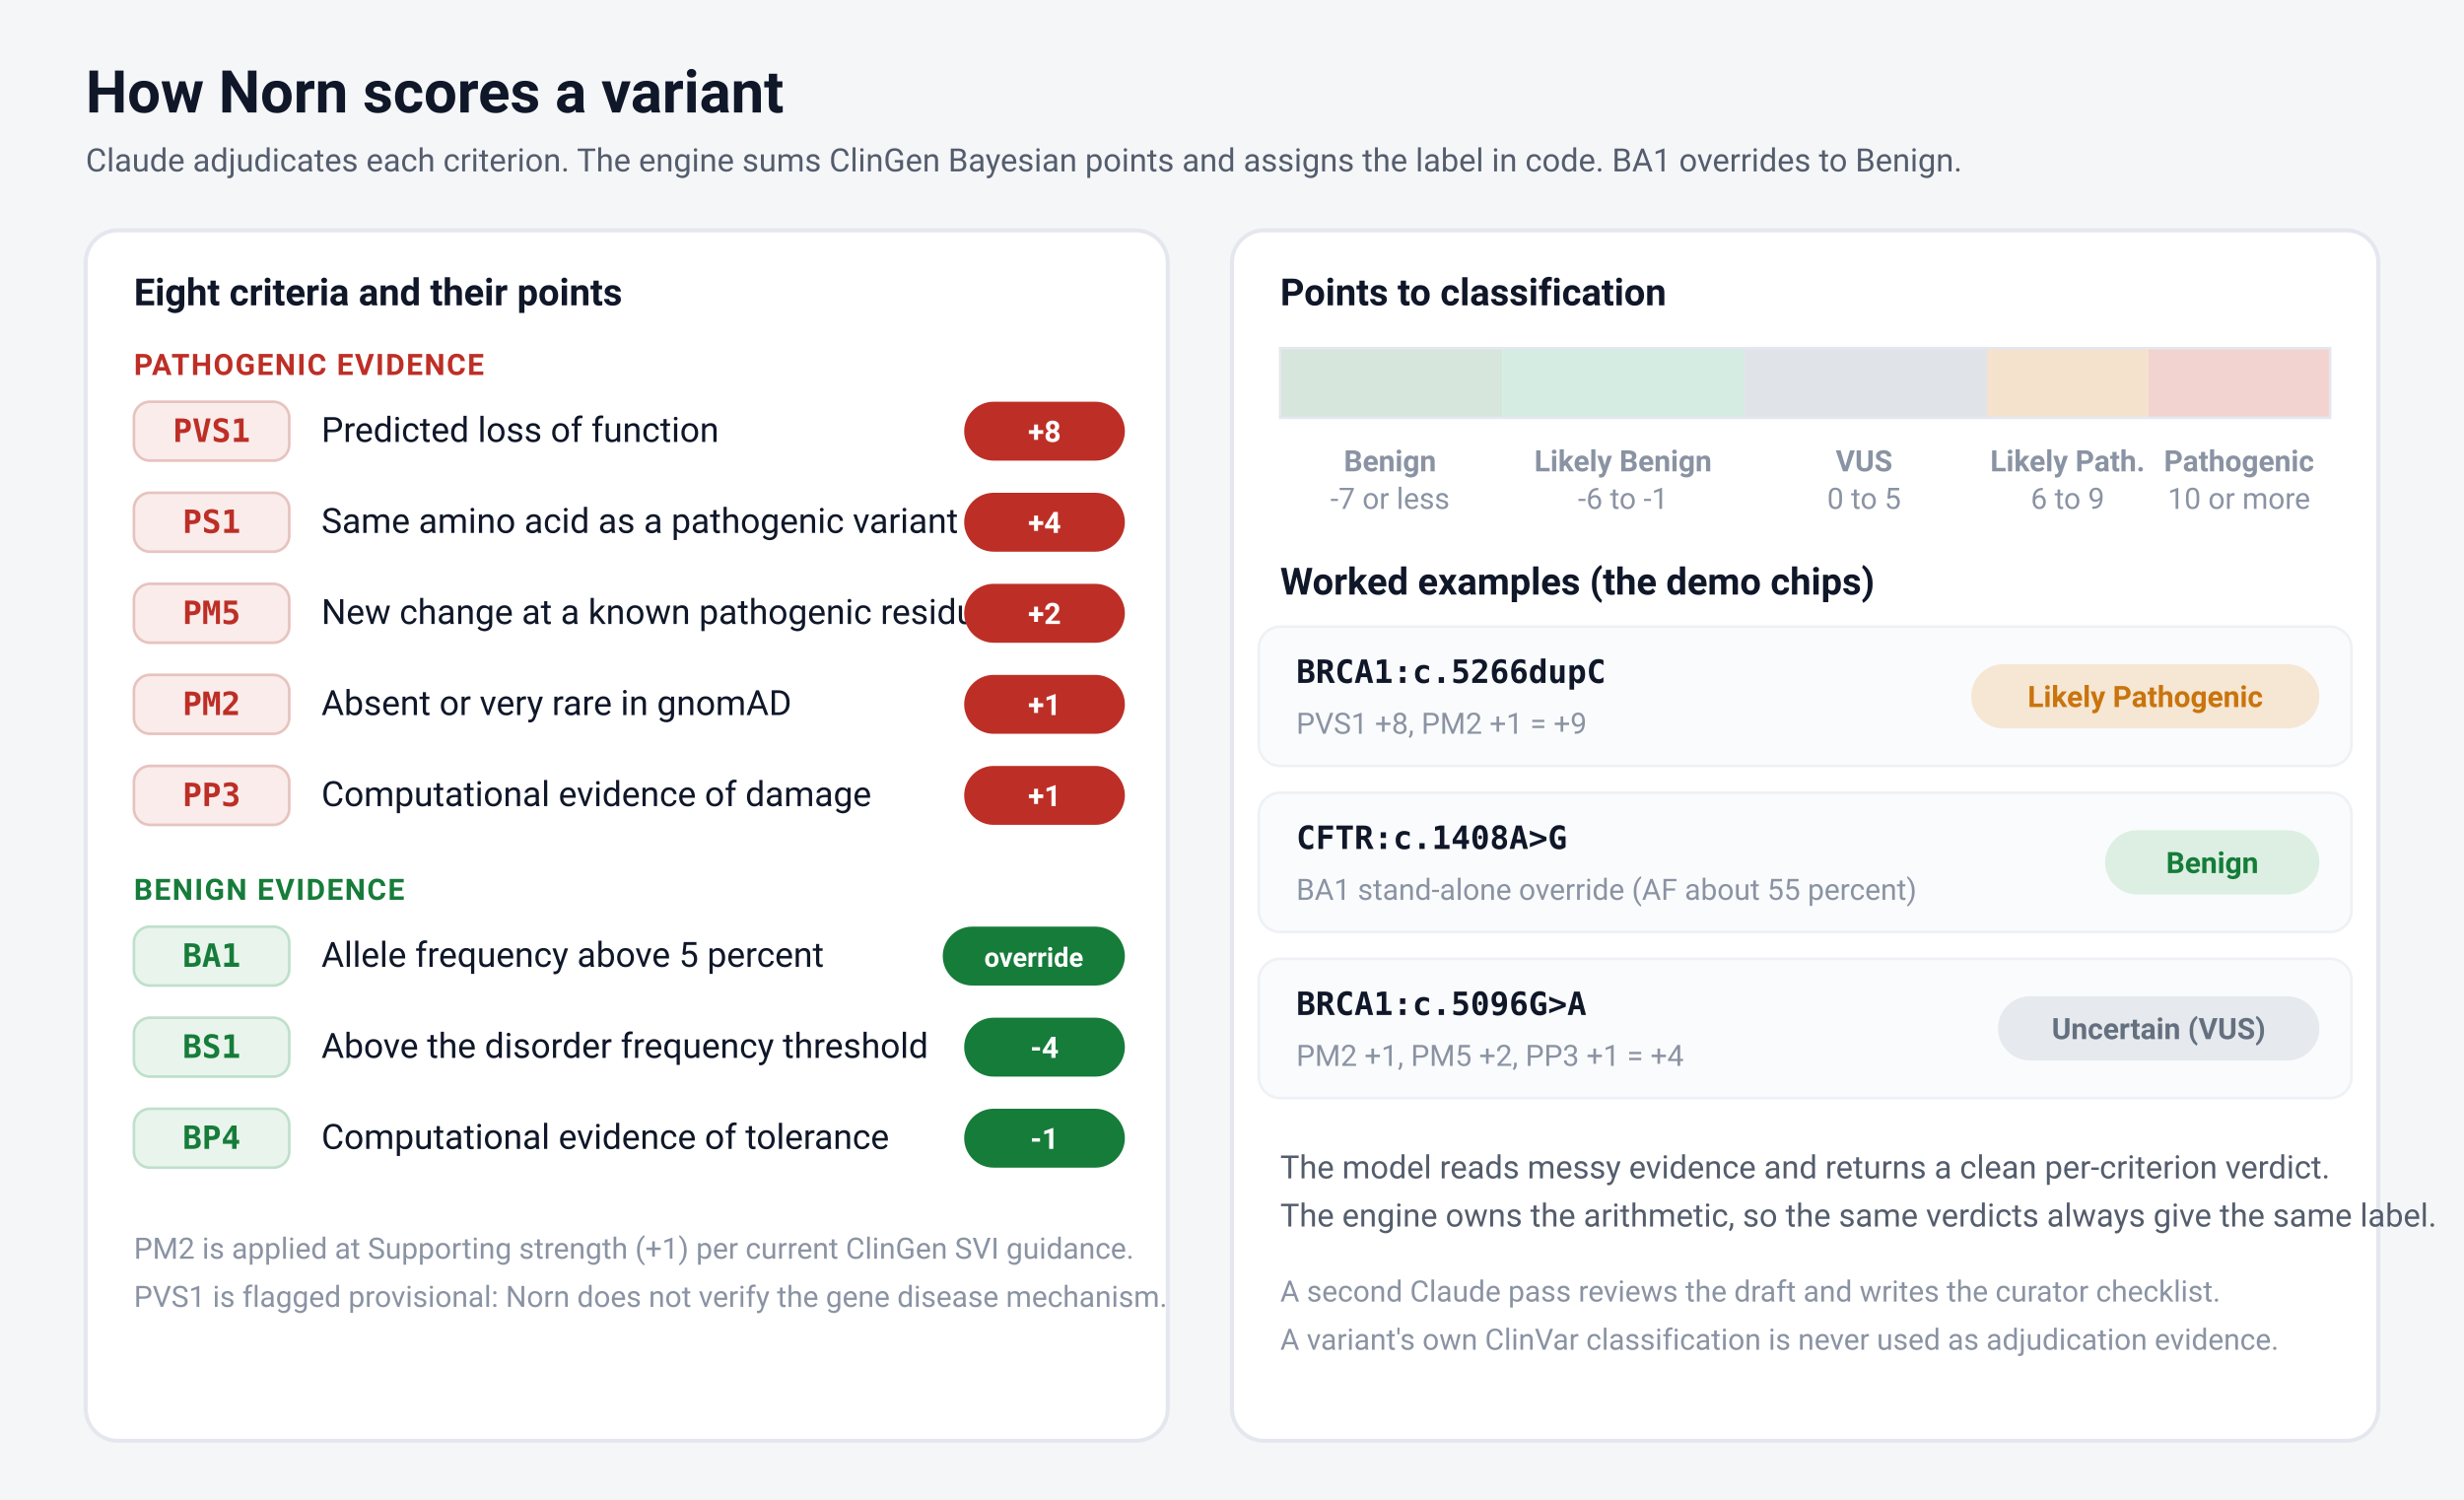
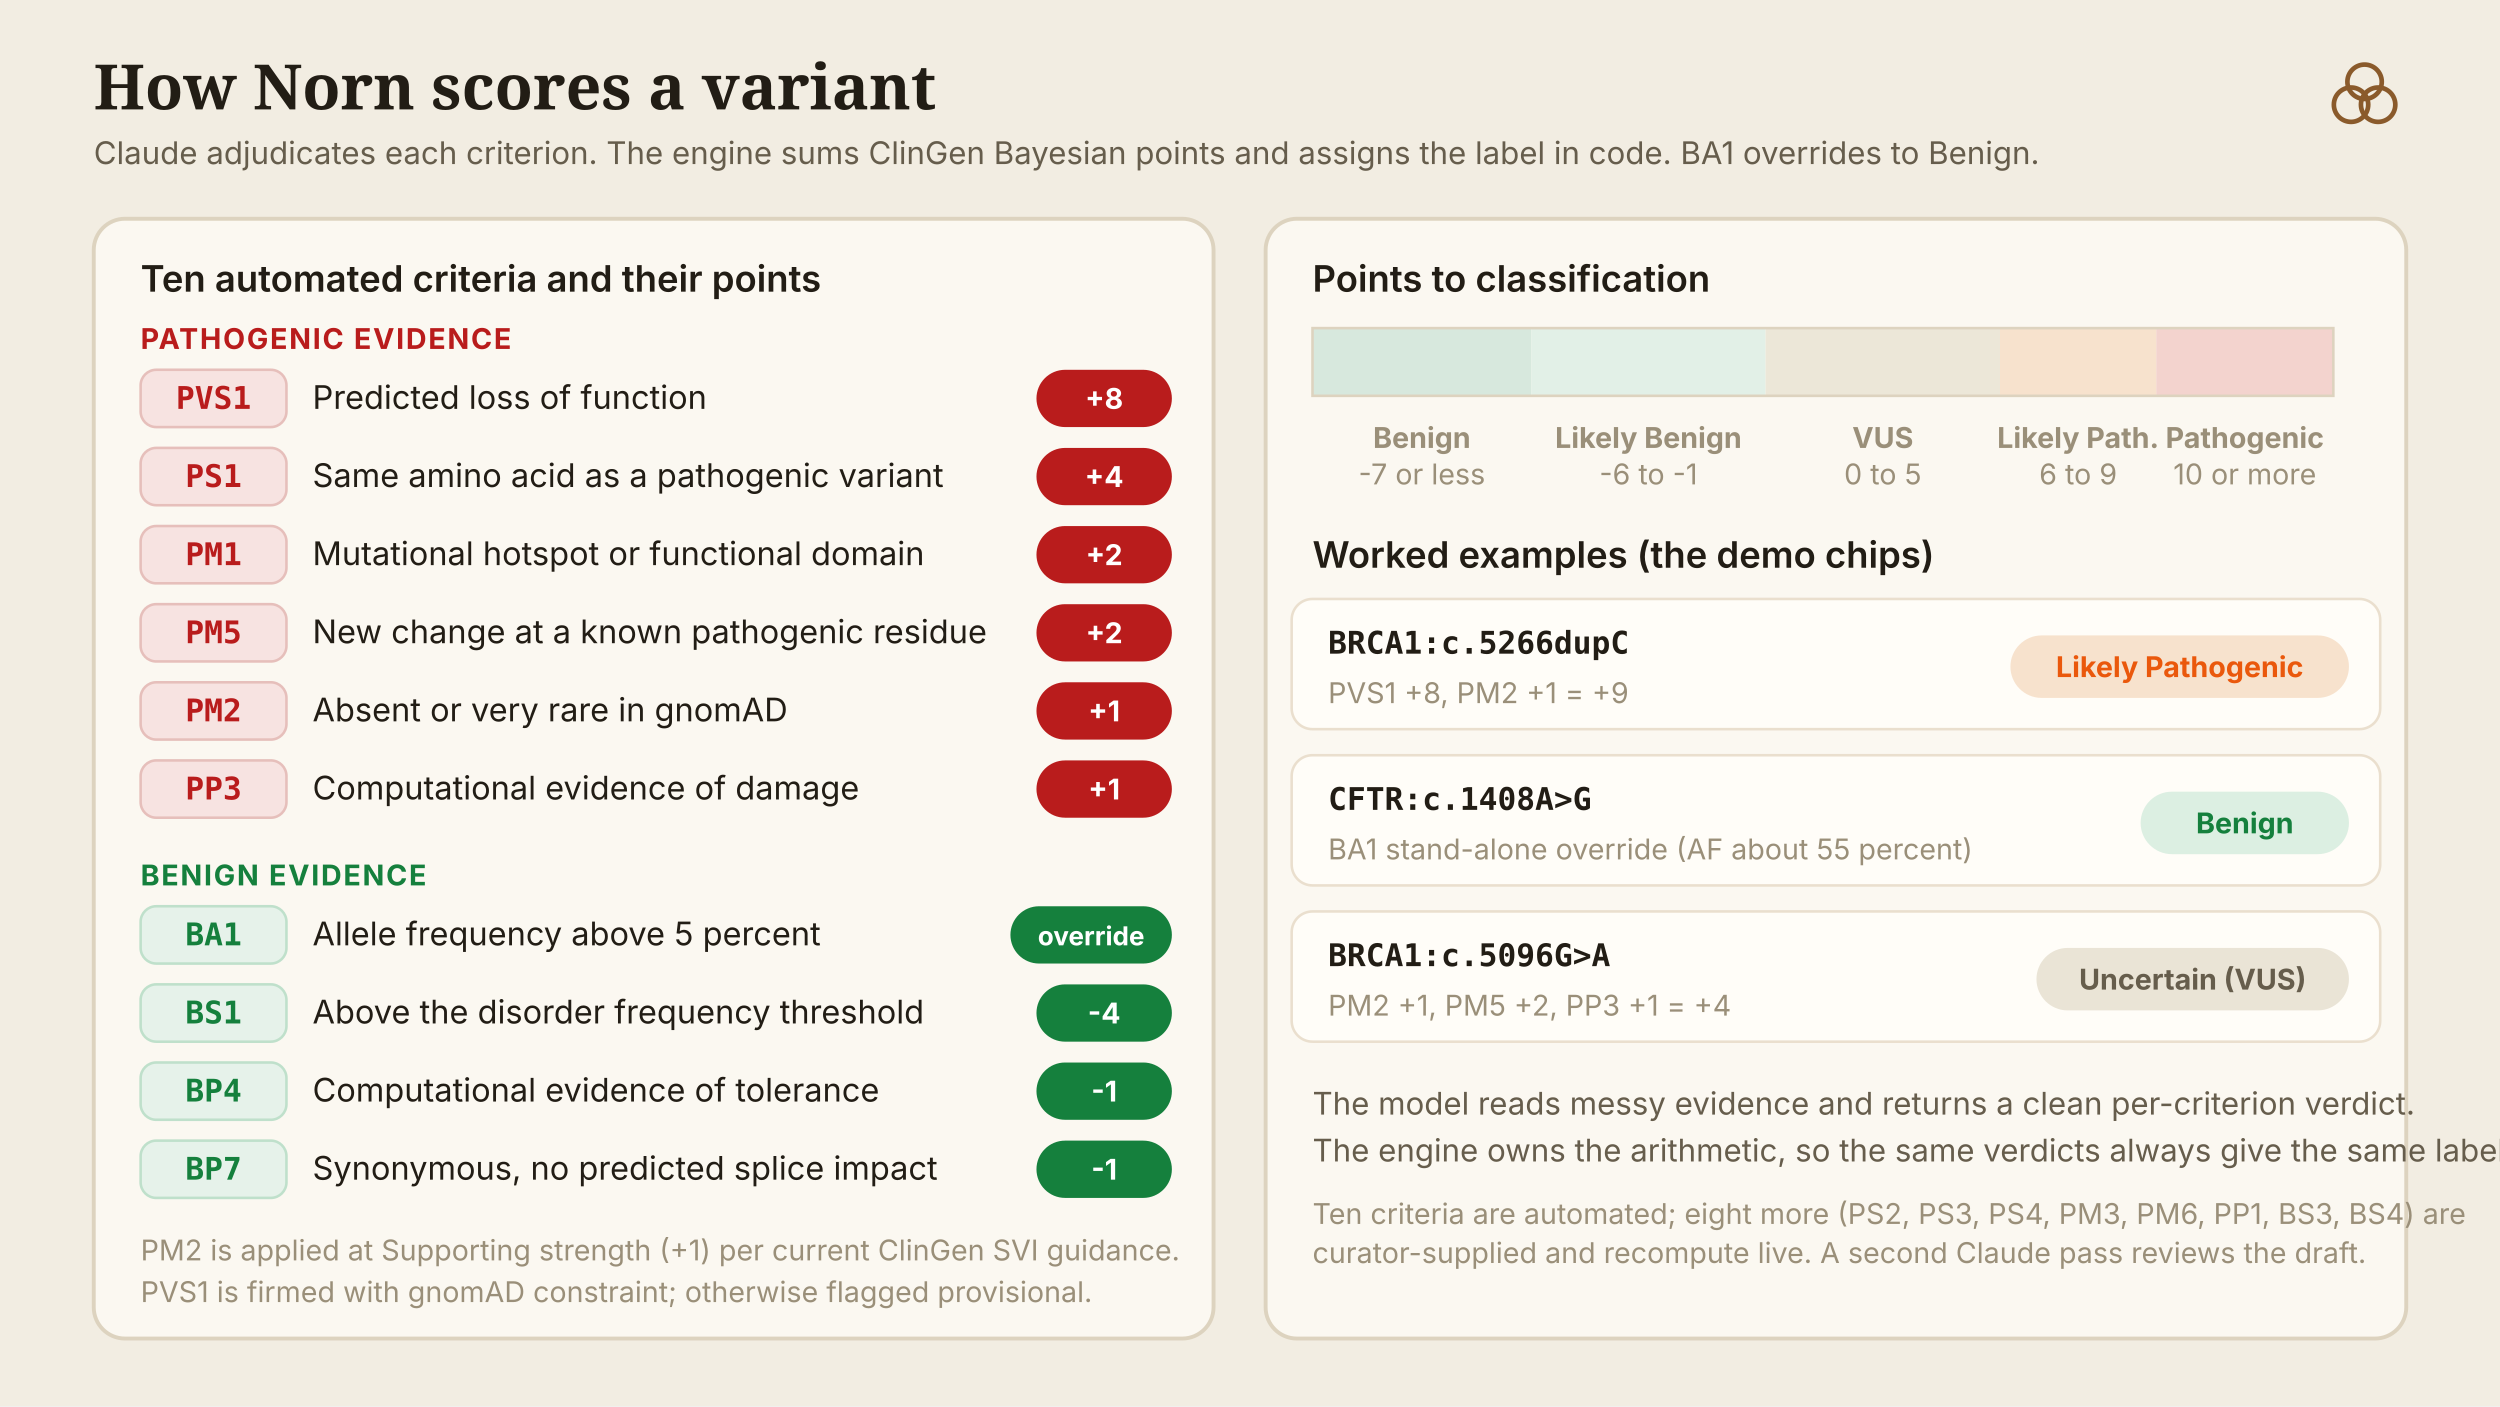
- <svg xmlns="http://www.w3.org/2000/svg" viewBox="0 0 920 560" font-family="ui-sans-serif, system-ui, -apple-system, Segoe UI, Roboto, sans-serif">
+ <svg xmlns="http://www.w3.org/2000/svg" viewBox="0 0 960 540" font-family="Inter, ui-sans-serif, system-ui, -apple-system, Segoe UI, Roboto, sans-serif">
  <defs>
    <style>
-       .title { fill:#0f1729; font-weight:700; }
-       .h { fill:#0f1729; font-size:14px; font-weight:600; }
-       .sub { fill:#545d6d; font-size:12px; }
-       .name { fill:#0f1729; font-size:13px; }
-       .tiny { fill:#8a93a3; font-size:11px; }
-       .tag { font-size:11px; font-weight:700; letter-spacing:0.05em; }
-       .mono { font-family: ui-monospace, SFMono-Regular, Menlo, Consolas, monospace; }
+       .disp { fill:#221d15; font-family:"Fraunces", Georgia, serif; }
+       .h { fill:#221d15; font-size:14px; font-weight:600; }
+       .sub { fill:#665d4c; font-size:12px; }
+       .name { fill:#221d15; font-size:12.5px; }
+       .tiny { fill:#9a8f79; font-size:11px; }
+       .tag { font-size:11px; font-weight:700; letter-spacing:0.06em; }
+       .mono { font-family:"JetBrains Mono", ui-monospace, Menlo, Consolas, monospace; }
    </style>
  </defs>
-   <rect x="0" y="0" width="920" height="560" fill="#f5f6f8" />
-   <text x="32" y="42" class="title" font-size="22">How Norn scores a variant</text>
-   <text x="32" y="64" class="sub">Claude adjudicates each criterion. The engine sums ClinGen Bayesian points and assigns the label in code. BA1 overrides to Benign.</text>
-   <rect x="32" y="86" width="404" height="452" rx="12" fill="#ffffff" stroke="#e4e7ee" stroke-width="1.5" />
-   <text x="50" y="114" class="h">Eight criteria and their points</text>
-   <text x="50" y="140" class="tag" fill="#bd2f26">PATHOGENIC EVIDENCE</text>
+   <rect x="0" y="0" width="960" height="540" fill="#f2ede2" />
+   <g stroke="#8a5a2b" stroke-width="1.8" fill="none" transform="translate(892 20)">
+     <circle cx="16" cy="11.4" r="6.6" />
+     <circle cx="10.8" cy="20.2" r="6.6" />
+     <circle cx="21.2" cy="20.2" r="6.6" />
+   </g>
+   <text x="36" y="42" class="disp" font-size="24" font-weight="600">How Norn scores a variant</text>
+   <text x="36" y="63" class="sub">Claude adjudicates each criterion. The engine sums ClinGen Bayesian points and assigns the label in code. BA1 overrides to Benign.</text>
+   <rect x="36" y="84" width="430" height="430" rx="12" fill="#fbf8f1" stroke="#ddd3bf" stroke-width="1.5" />
+   <text x="54" y="112" class="h">Ten automated criteria and their points</text>
+   <text x="54" y="134" class="tag" fill="#b91c1c">PATHOGENIC EVIDENCE</text>
  <g>
    <g>
-       <rect x="50" y="150" width="58" height="22" rx="6" fill="#f9eceb" stroke="#e7c3bf" />
-       <text x="79" y="165" text-anchor="middle" class="mono" font-size="12" font-weight="700" fill="#bd2f26">PVS1</text>
-       <text x="120" y="165" class="name">Predicted loss of function</text>
-       <rect x="360" y="150" width="60" height="22" rx="11" fill="#bd2f26" />
-       <text x="390" y="165" text-anchor="middle" fill="#ffffff" font-size="11" font-weight="700">+8</text>
+       <rect x="54" y="142" width="56" height="22" rx="6" fill="#f7e3e1" stroke="#e6bfbb" />
+       <text x="82" y="157" text-anchor="middle" class="mono" font-size="12" font-weight="700" fill="#b91c1c">PVS1</text>
+       <text x="120" y="157" class="name">Predicted loss of function</text>
+       <rect x="398" y="142" width="52" height="22" rx="11" fill="#b91c1c" />
+       <text x="424" y="157" text-anchor="middle" fill="#fff" font-size="11" font-weight="700">+8</text>
    </g>
    <g>
-       <rect x="50" y="184" width="58" height="22" rx="6" fill="#f9eceb" stroke="#e7c3bf" />
-       <text x="79" y="199" text-anchor="middle" class="mono" font-size="12" font-weight="700" fill="#bd2f26">PS1</text>
-       <text x="120" y="199" class="name">Same amino acid as a pathogenic variant</text>
-       <rect x="360" y="184" width="60" height="22" rx="11" fill="#bd2f26" />
-       <text x="390" y="199" text-anchor="middle" fill="#ffffff" font-size="11" font-weight="700">+4</text>
+       <rect x="54" y="172" width="56" height="22" rx="6" fill="#f7e3e1" stroke="#e6bfbb" />
+       <text x="82" y="187" text-anchor="middle" class="mono" font-size="12" font-weight="700" fill="#b91c1c">PS1</text>
+       <text x="120" y="187" class="name">Same amino acid as a pathogenic variant</text>
+       <rect x="398" y="172" width="52" height="22" rx="11" fill="#b91c1c" />
+       <text x="424" y="187" text-anchor="middle" fill="#fff" font-size="11" font-weight="700">+4</text>
    </g>
    <g>
-       <rect x="50" y="218" width="58" height="22" rx="6" fill="#f9eceb" stroke="#e7c3bf" />
-       <text x="79" y="233" text-anchor="middle" class="mono" font-size="12" font-weight="700" fill="#bd2f26">PM5</text>
-       <text x="120" y="233" class="name">New change at a known pathogenic residue</text>
-       <rect x="360" y="218" width="60" height="22" rx="11" fill="#bd2f26" />
-       <text x="390" y="233" text-anchor="middle" fill="#ffffff" font-size="11" font-weight="700">+2</text>
+       <rect x="54" y="202" width="56" height="22" rx="6" fill="#f7e3e1" stroke="#e6bfbb" />
+       <text x="82" y="217" text-anchor="middle" class="mono" font-size="12" font-weight="700" fill="#b91c1c">PM1</text>
+       <text x="120" y="217" class="name">Mutational hotspot or functional domain</text>
+       <rect x="398" y="202" width="52" height="22" rx="11" fill="#b91c1c" />
+       <text x="424" y="217" text-anchor="middle" fill="#fff" font-size="11" font-weight="700">+2</text>
    </g>
    <g>
-       <rect x="50" y="252" width="58" height="22" rx="6" fill="#f9eceb" stroke="#e7c3bf" />
-       <text x="79" y="267" text-anchor="middle" class="mono" font-size="12" font-weight="700" fill="#bd2f26">PM2</text>
-       <text x="120" y="267" class="name">Absent or very rare in gnomAD</text>
-       <rect x="360" y="252" width="60" height="22" rx="11" fill="#bd2f26" />
-       <text x="390" y="267" text-anchor="middle" fill="#ffffff" font-size="11" font-weight="700">+1</text>
+       <rect x="54" y="232" width="56" height="22" rx="6" fill="#f7e3e1" stroke="#e6bfbb" />
+       <text x="82" y="247" text-anchor="middle" class="mono" font-size="12" font-weight="700" fill="#b91c1c">PM5</text>
+       <text x="120" y="247" class="name">New change at a known pathogenic residue</text>
+       <rect x="398" y="232" width="52" height="22" rx="11" fill="#b91c1c" />
+       <text x="424" y="247" text-anchor="middle" fill="#fff" font-size="11" font-weight="700">+2</text>
    </g>
    <g>
-       <rect x="50" y="286" width="58" height="22" rx="6" fill="#f9eceb" stroke="#e7c3bf" />
-       <text x="79" y="301" text-anchor="middle" class="mono" font-size="12" font-weight="700" fill="#bd2f26">PP3</text>
-       <text x="120" y="301" class="name">Computational evidence of damage</text>
-       <rect x="360" y="286" width="60" height="22" rx="11" fill="#bd2f26" />
-       <text x="390" y="301" text-anchor="middle" fill="#ffffff" font-size="11" font-weight="700">+1</text>
+       <rect x="54" y="262" width="56" height="22" rx="6" fill="#f7e3e1" stroke="#e6bfbb" />
+       <text x="82" y="277" text-anchor="middle" class="mono" font-size="12" font-weight="700" fill="#b91c1c">PM2</text>
+       <text x="120" y="277" class="name">Absent or very rare in gnomAD</text>
+       <rect x="398" y="262" width="52" height="22" rx="11" fill="#b91c1c" />
+       <text x="424" y="277" text-anchor="middle" fill="#fff" font-size="11" font-weight="700">+1</text>
+     </g>
+     <g>
+       <rect x="54" y="292" width="56" height="22" rx="6" fill="#f7e3e1" stroke="#e6bfbb" />
+       <text x="82" y="307" text-anchor="middle" class="mono" font-size="12" font-weight="700" fill="#b91c1c">PP3</text>
+       <text x="120" y="307" class="name">Computational evidence of damage</text>
+       <rect x="398" y="292" width="52" height="22" rx="11" fill="#b91c1c" />
+       <text x="424" y="307" text-anchor="middle" fill="#fff" font-size="11" font-weight="700">+1</text>
    </g>
  </g>
-   <text x="50" y="336" class="tag" fill="#167c3a">BENIGN EVIDENCE</text>
+   <text x="54" y="340" class="tag" fill="#15803d">BENIGN EVIDENCE</text>
  <g>
    <g>
-       <rect x="50" y="346" width="58" height="22" rx="6" fill="#e9f4ec" stroke="#bfe0cb" />
-       <text x="79" y="361" text-anchor="middle" class="mono" font-size="12" font-weight="700" fill="#167c3a">BA1</text>
-       <text x="120" y="361" class="name">Allele frequency above 5 percent</text>
-       <rect x="352" y="346" width="68" height="22" rx="11" fill="#167c3a" />
-       <text x="386" y="361" text-anchor="middle" fill="#ffffff" font-size="10" font-weight="700">override</text>
+       <rect x="54" y="348" width="56" height="22" rx="6" fill="#e6f2ea" stroke="#bfe0cb" />
+       <text x="82" y="363" text-anchor="middle" class="mono" font-size="12" font-weight="700" fill="#15803d">BA1</text>
+       <text x="120" y="363" class="name">Allele frequency above 5 percent</text>
+       <rect x="388" y="348" width="62" height="22" rx="11" fill="#15803d" />
+       <text x="419" y="363" text-anchor="middle" fill="#fff" font-size="10" font-weight="700">override</text>
    </g>
    <g>
-       <rect x="50" y="380" width="58" height="22" rx="6" fill="#e9f4ec" stroke="#bfe0cb" />
-       <text x="79" y="395" text-anchor="middle" class="mono" font-size="12" font-weight="700" fill="#167c3a">BS1</text>
-       <text x="120" y="395" class="name">Above the disorder frequency threshold</text>
-       <rect x="360" y="380" width="60" height="22" rx="11" fill="#167c3a" />
-       <text x="390" y="395" text-anchor="middle" fill="#ffffff" font-size="11" font-weight="700">-4</text>
+       <rect x="54" y="378" width="56" height="22" rx="6" fill="#e6f2ea" stroke="#bfe0cb" />
+       <text x="82" y="393" text-anchor="middle" class="mono" font-size="12" font-weight="700" fill="#15803d">BS1</text>
+       <text x="120" y="393" class="name">Above the disorder frequency threshold</text>
+       <rect x="398" y="378" width="52" height="22" rx="11" fill="#15803d" />
+       <text x="424" y="393" text-anchor="middle" fill="#fff" font-size="11" font-weight="700">-4</text>
    </g>
    <g>
-       <rect x="50" y="414" width="58" height="22" rx="6" fill="#e9f4ec" stroke="#bfe0cb" />
-       <text x="79" y="429" text-anchor="middle" class="mono" font-size="12" font-weight="700" fill="#167c3a">BP4</text>
-       <text x="120" y="429" class="name">Computational evidence of tolerance</text>
-       <rect x="360" y="414" width="60" height="22" rx="11" fill="#167c3a" />
-       <text x="390" y="429" text-anchor="middle" fill="#ffffff" font-size="11" font-weight="700">-1</text>
+       <rect x="54" y="408" width="56" height="22" rx="6" fill="#e6f2ea" stroke="#bfe0cb" />
+       <text x="82" y="423" text-anchor="middle" class="mono" font-size="12" font-weight="700" fill="#15803d">BP4</text>
+       <text x="120" y="423" class="name">Computational evidence of tolerance</text>
+       <rect x="398" y="408" width="52" height="22" rx="11" fill="#15803d" />
+       <text x="424" y="423" text-anchor="middle" fill="#fff" font-size="11" font-weight="700">-1</text>
+     </g>
+     <g>
+       <rect x="54" y="438" width="56" height="22" rx="6" fill="#e6f2ea" stroke="#bfe0cb" />
+       <text x="82" y="453" text-anchor="middle" class="mono" font-size="12" font-weight="700" fill="#15803d">BP7</text>
+       <text x="120" y="453" class="name">Synonymous, no predicted splice impact</text>
+       <rect x="398" y="438" width="52" height="22" rx="11" fill="#15803d" />
+       <text x="424" y="453" text-anchor="middle" fill="#fff" font-size="11" font-weight="700">-1</text>
    </g>
  </g>
-   <text x="50" y="470" class="tiny">PM2 is applied at Supporting strength (+1) per current ClinGen SVI guidance.</text>
-   <text x="50" y="488" class="tiny">PVS1 is flagged provisional: Norn does not verify the gene disease mechanism.</text>
-   <rect x="460" y="86" width="428" height="452" rx="12" fill="#ffffff" stroke="#e4e7ee" stroke-width="1.5" />
-   <text x="478" y="114" class="h">Points to classification</text>
+   <text x="54" y="484" class="tiny">PM2 is applied at Supporting strength (+1) per current ClinGen SVI guidance.</text>
+   <text x="54" y="500" class="tiny">PVS1 is firmed with gnomAD constraint; otherwise flagged provisional.</text>
+   <rect x="486" y="84" width="438" height="430" rx="12" fill="#fbf8f1" stroke="#ddd3bf" stroke-width="1.5" />
+   <text x="504" y="112" class="h">Points to classification</text>
  <g>
-     <rect x="478" y="130" width="82.9" height="26" fill="#d6e6dc" />
-     <rect x="560.9" y="130" width="90.5" height="26" fill="#d4ece2" />
-     <rect x="651.4" y="130" width="90.5" height="26" fill="#e0e3e7" />
-     <rect x="741.9" y="130" width="60.3" height="26" fill="#f5e2cd" />
-     <rect x="802.2" y="130" width="67.8" height="26" fill="#f2d3d0" />
-     <rect x="478" y="130" width="392" height="26" fill="none" stroke="#e4e7ee" />
-     <text x="519" y="176" text-anchor="middle" class="tiny" fill="#167c3a" font-weight="700">Benign</text>
-     <text x="519" y="190" text-anchor="middle" class="tiny">-7 or less</text>
-     <text x="606" y="176" text-anchor="middle" class="tiny" fill="#0e8a70" font-weight="700">Likely Benign</text>
-     <text x="606" y="190" text-anchor="middle" class="tiny">-6 to -1</text>
-     <text x="696" y="176" text-anchor="middle" class="tiny" fill="#64707f" font-weight="700">VUS</text>
-     <text x="696" y="190" text-anchor="middle" class="tiny">0 to 5</text>
-     <text x="772" y="176" text-anchor="middle" class="tiny" fill="#c9740c" font-weight="700">Likely Path.</text>
-     <text x="772" y="190" text-anchor="middle" class="tiny">6 to 9</text>
-     <text x="836" y="176" text-anchor="middle" class="tiny" fill="#bd2f26" font-weight="700">Pathogenic</text>
-     <text x="836" y="190" text-anchor="middle" class="tiny">10 or more</text>
+     <rect x="504" y="126" width="84" height="26" fill="#d7e8dd" />
+     <rect x="588" y="126" width="90" height="26" fill="#e2f0e7" />
+     <rect x="678" y="126" width="90" height="26" fill="#ece7d8" />
+     <rect x="768" y="126" width="60" height="26" fill="#f7e2cd" />
+     <rect x="828" y="126" width="68" height="26" fill="#f3d3ce" />
+     <rect x="504" y="126" width="392" height="26" fill="none" stroke="#ddd3bf" />
+     <text x="546" y="172" text-anchor="middle" class="tiny" fill="#15803d" font-weight="700">Benign</text>
+     <text x="546" y="186" text-anchor="middle" class="tiny">-7 or less</text>
+     <text x="633" y="172" text-anchor="middle" class="tiny" fill="#16a34a" font-weight="700">Likely Benign</text>
+     <text x="633" y="186" text-anchor="middle" class="tiny">-6 to -1</text>
+     <text x="723" y="172" text-anchor="middle" class="tiny" fill="#665d4c" font-weight="700">VUS</text>
+     <text x="723" y="186" text-anchor="middle" class="tiny">0 to 5</text>
+     <text x="798" y="172" text-anchor="middle" class="tiny" fill="#ea580c" font-weight="700">Likely Path.</text>
+     <text x="798" y="186" text-anchor="middle" class="tiny">6 to 9</text>
+     <text x="862" y="172" text-anchor="middle" class="tiny" fill="#b91c1c" font-weight="700">Pathogenic</text>
+     <text x="862" y="186" text-anchor="middle" class="tiny">10 or more</text>
  </g>
-   <text x="478" y="222" class="h" font-size="13">Worked examples (the demo chips)</text>
-   <rect x="470" y="234" width="408" height="52" rx="8" fill="#fafbfc" stroke="#eef1f5" />
-   <text x="484" y="255" class="mono" font-size="12" font-weight="700" fill="#0f1729">BRCA1:c.5266dupC</text>
-   <text x="484" y="274" class="tiny">PVS1 +8, PM2 +1  =  +9</text>
-   <rect x="736" y="248" width="130" height="24" rx="12" fill="#f6e6d4" />
-   <text x="801" y="264" text-anchor="middle" font-size="11" font-weight="700" fill="#c9740c">Likely Pathogenic</text>
-   <rect x="470" y="296" width="408" height="52" rx="8" fill="#fafbfc" stroke="#eef1f5" />
-   <text x="484" y="317" class="mono" font-size="12" font-weight="700" fill="#0f1729">CFTR:c.1408A&gt;G</text>
-   <text x="484" y="336" class="tiny">BA1 stand-alone override (AF about 55 percent)</text>
-   <rect x="786" y="310" width="80" height="24" rx="12" fill="#dcefe2" />
-   <text x="826" y="326" text-anchor="middle" font-size="11" font-weight="700" fill="#167c3a">Benign</text>
-   <rect x="470" y="358" width="408" height="52" rx="8" fill="#fafbfc" stroke="#eef1f5" />
-   <text x="484" y="379" class="mono" font-size="12" font-weight="700" fill="#0f1729">BRCA1:c.5096G&gt;A</text>
-   <text x="484" y="398" class="tiny">PM2 +1, PM5 +2, PP3 +1  =  +4</text>
-   <rect x="746" y="372" width="120" height="24" rx="12" fill="#e6e9ed" />
-   <text x="806" y="388" text-anchor="middle" font-size="11" font-weight="700" fill="#64707f">Uncertain (VUS)</text>
-   <text x="478" y="440" class="sub">The model reads messy evidence and returns a clean per-criterion verdict.</text>
-   <text x="478" y="458" class="sub">The engine owns the arithmetic, so the same verdicts always give the same label.</text>
-   <text x="478" y="486" class="tiny">A second Claude pass reviews the draft and writes the curator checklist.</text>
-   <text x="478" y="504" class="tiny">A variant's own ClinVar classification is never used as adjudication evidence.</text>
+   <text x="504" y="218" class="h" font-size="13">Worked examples (the demo chips)</text>
+   <rect x="496" y="230" width="418" height="50" rx="8" fill="#fffdf8" stroke="#eadfce" />
+   <text x="510" y="251" class="mono" font-size="12" font-weight="700" fill="#221d15">BRCA1:c.5266dupC</text>
+   <text x="510" y="270" class="tiny">PVS1 +8, PM2 +1  =  +9</text>
+   <rect x="772" y="244" width="130" height="24" rx="12" fill="#f7e2cd" />
+   <text x="837" y="260" text-anchor="middle" font-size="11" font-weight="700" fill="#ea580c">Likely Pathogenic</text>
+   <rect x="496" y="290" width="418" height="50" rx="8" fill="#fffdf8" stroke="#eadfce" />
+   <text x="510" y="311" class="mono" font-size="12" font-weight="700" fill="#221d15">CFTR:c.1408A&gt;G</text>
+   <text x="510" y="330" class="tiny">BA1 stand-alone override (AF about 55 percent)</text>
+   <rect x="822" y="304" width="80" height="24" rx="12" fill="#dcefe2" />
+   <text x="862" y="320" text-anchor="middle" font-size="11" font-weight="700" fill="#15803d">Benign</text>
+   <rect x="496" y="350" width="418" height="50" rx="8" fill="#fffdf8" stroke="#eadfce" />
+   <text x="510" y="371" class="mono" font-size="12" font-weight="700" fill="#221d15">BRCA1:c.5096G&gt;A</text>
+   <text x="510" y="390" class="tiny">PM2 +1, PM5 +2, PP3 +1  =  +4</text>
+   <rect x="782" y="364" width="120" height="24" rx="12" fill="#eae4d6" />
+   <text x="842" y="380" text-anchor="middle" font-size="11" font-weight="700" fill="#665d4c">Uncertain (VUS)</text>
+   <text x="504" y="428" class="sub">The model reads messy evidence and returns a clean per-criterion verdict.</text>
+   <text x="504" y="446" class="sub">The engine owns the arithmetic, so the same verdicts always give the same label.</text>
+   <text x="504" y="470" class="tiny">Ten criteria are automated; eight more (PS2, PS3, PS4, PM3, PM6, PP1, BS3, BS4) are</text>
+   <text x="504" y="485" class="tiny">curator-supplied and recompute live. A second Claude pass reviews the draft.</text>
</svg>
